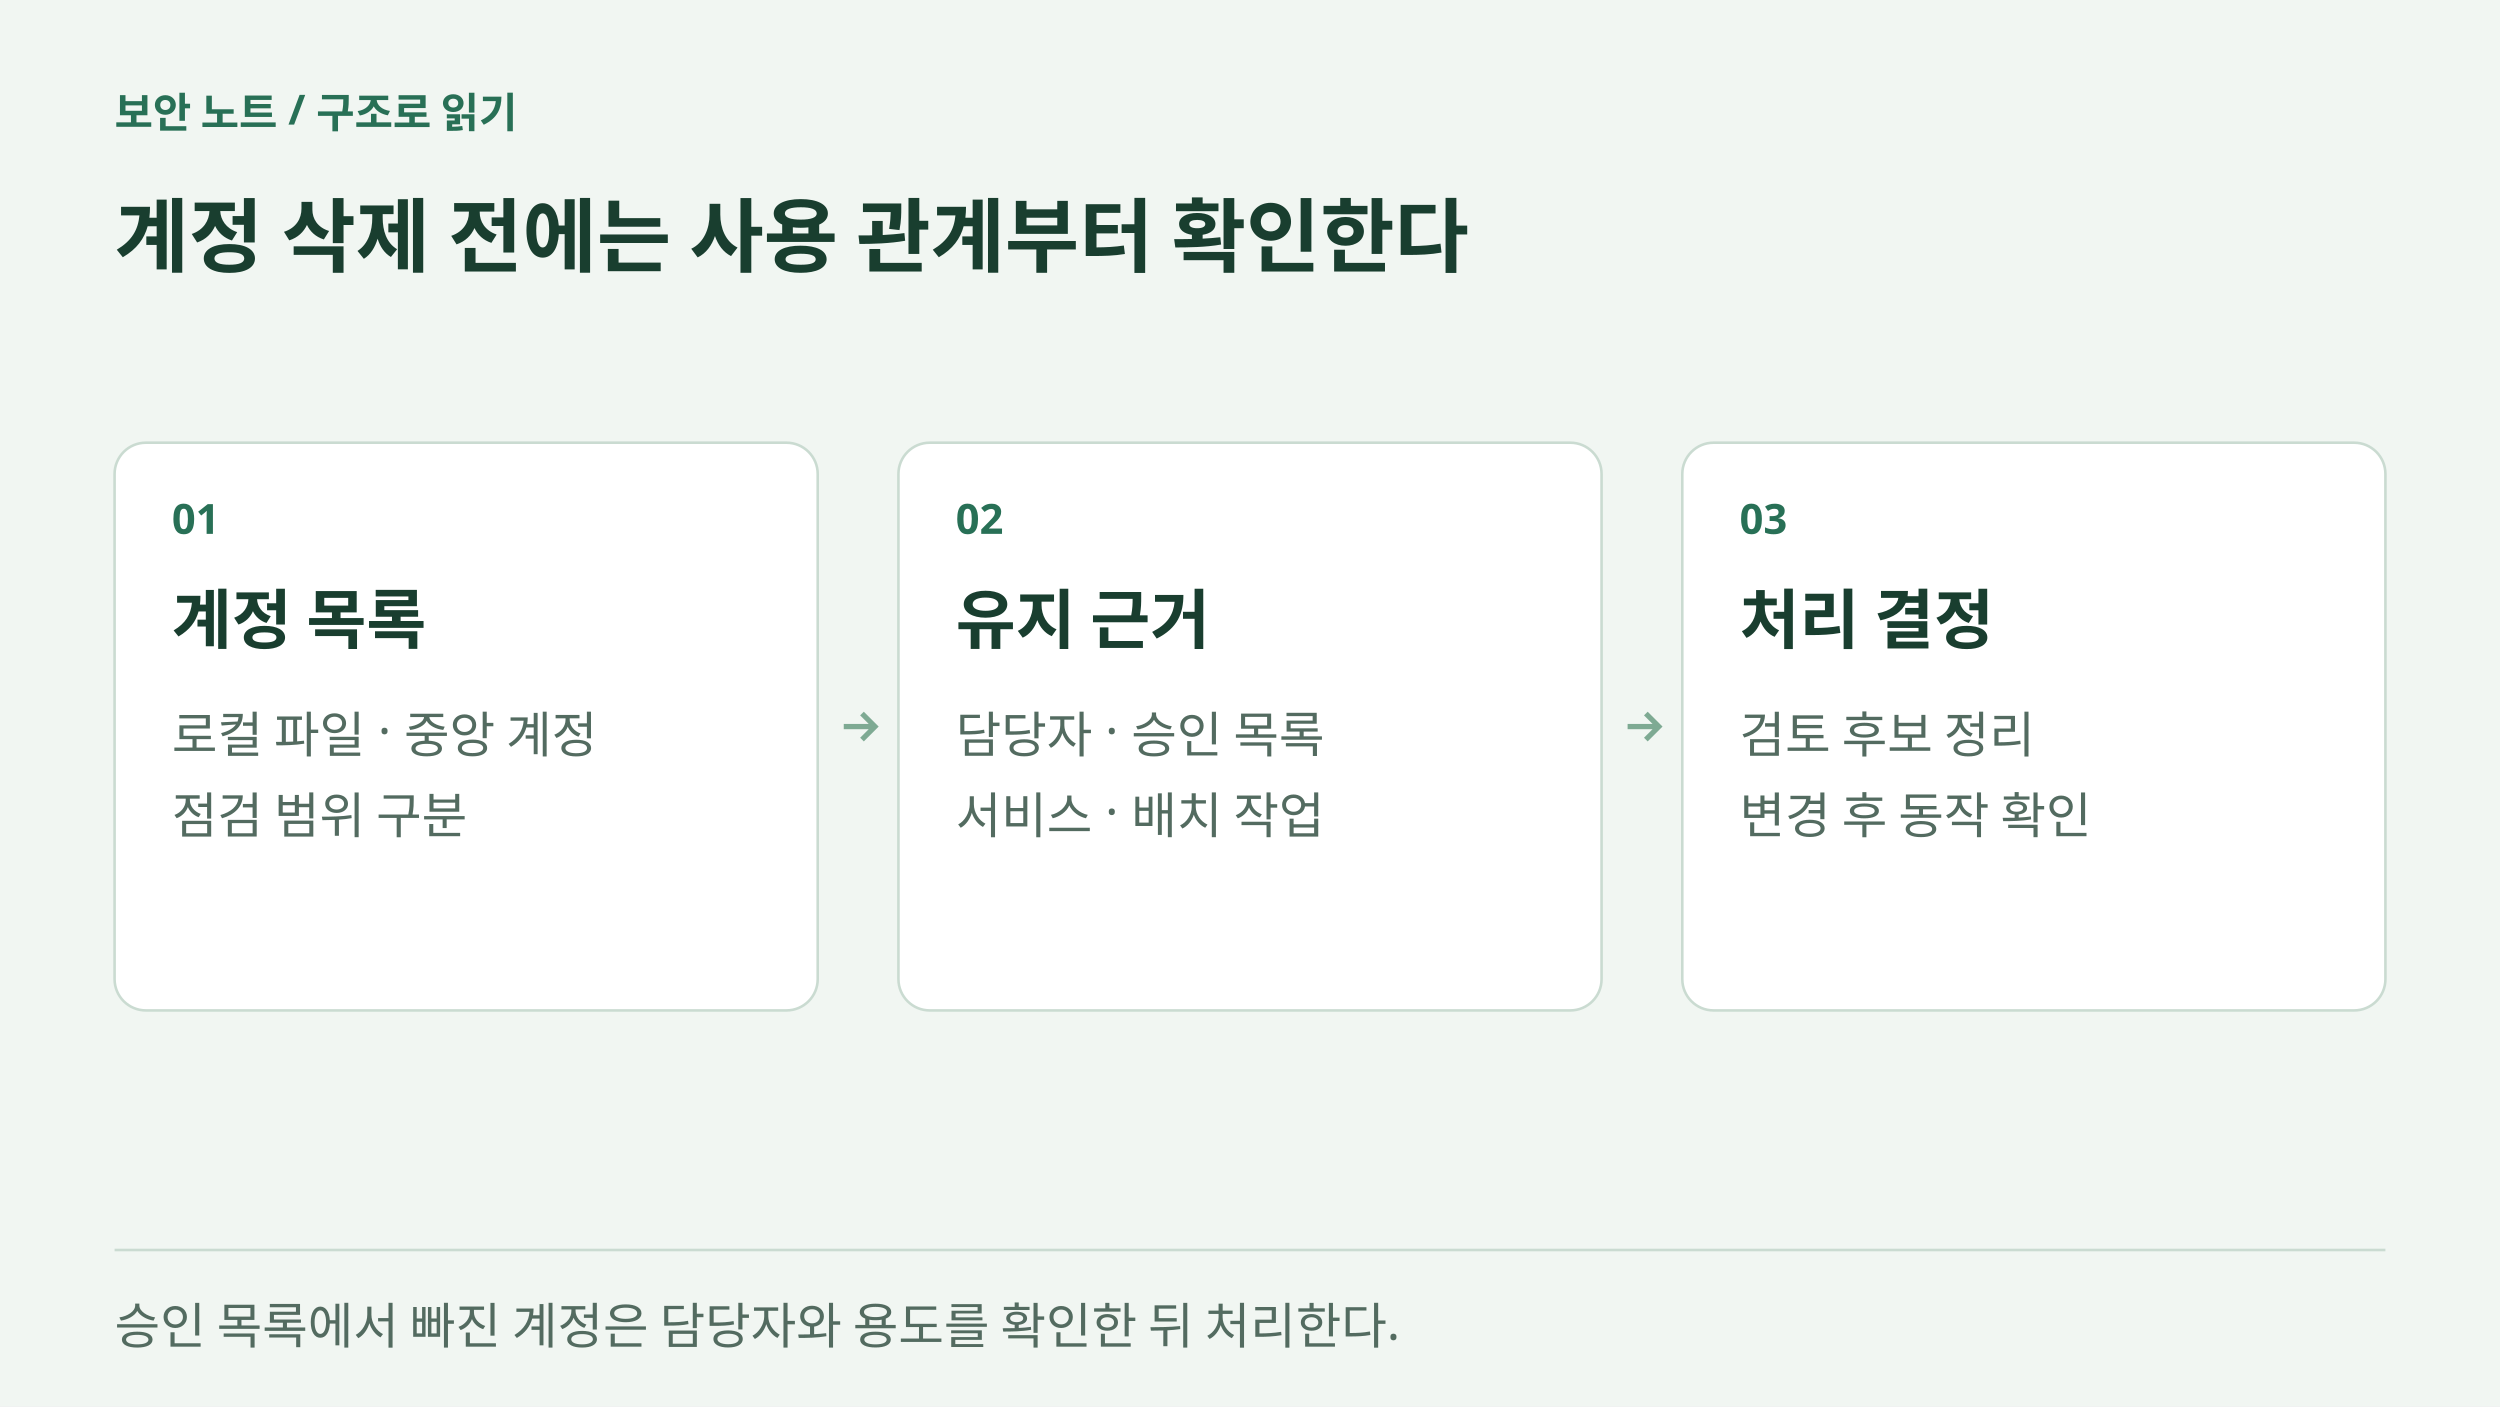
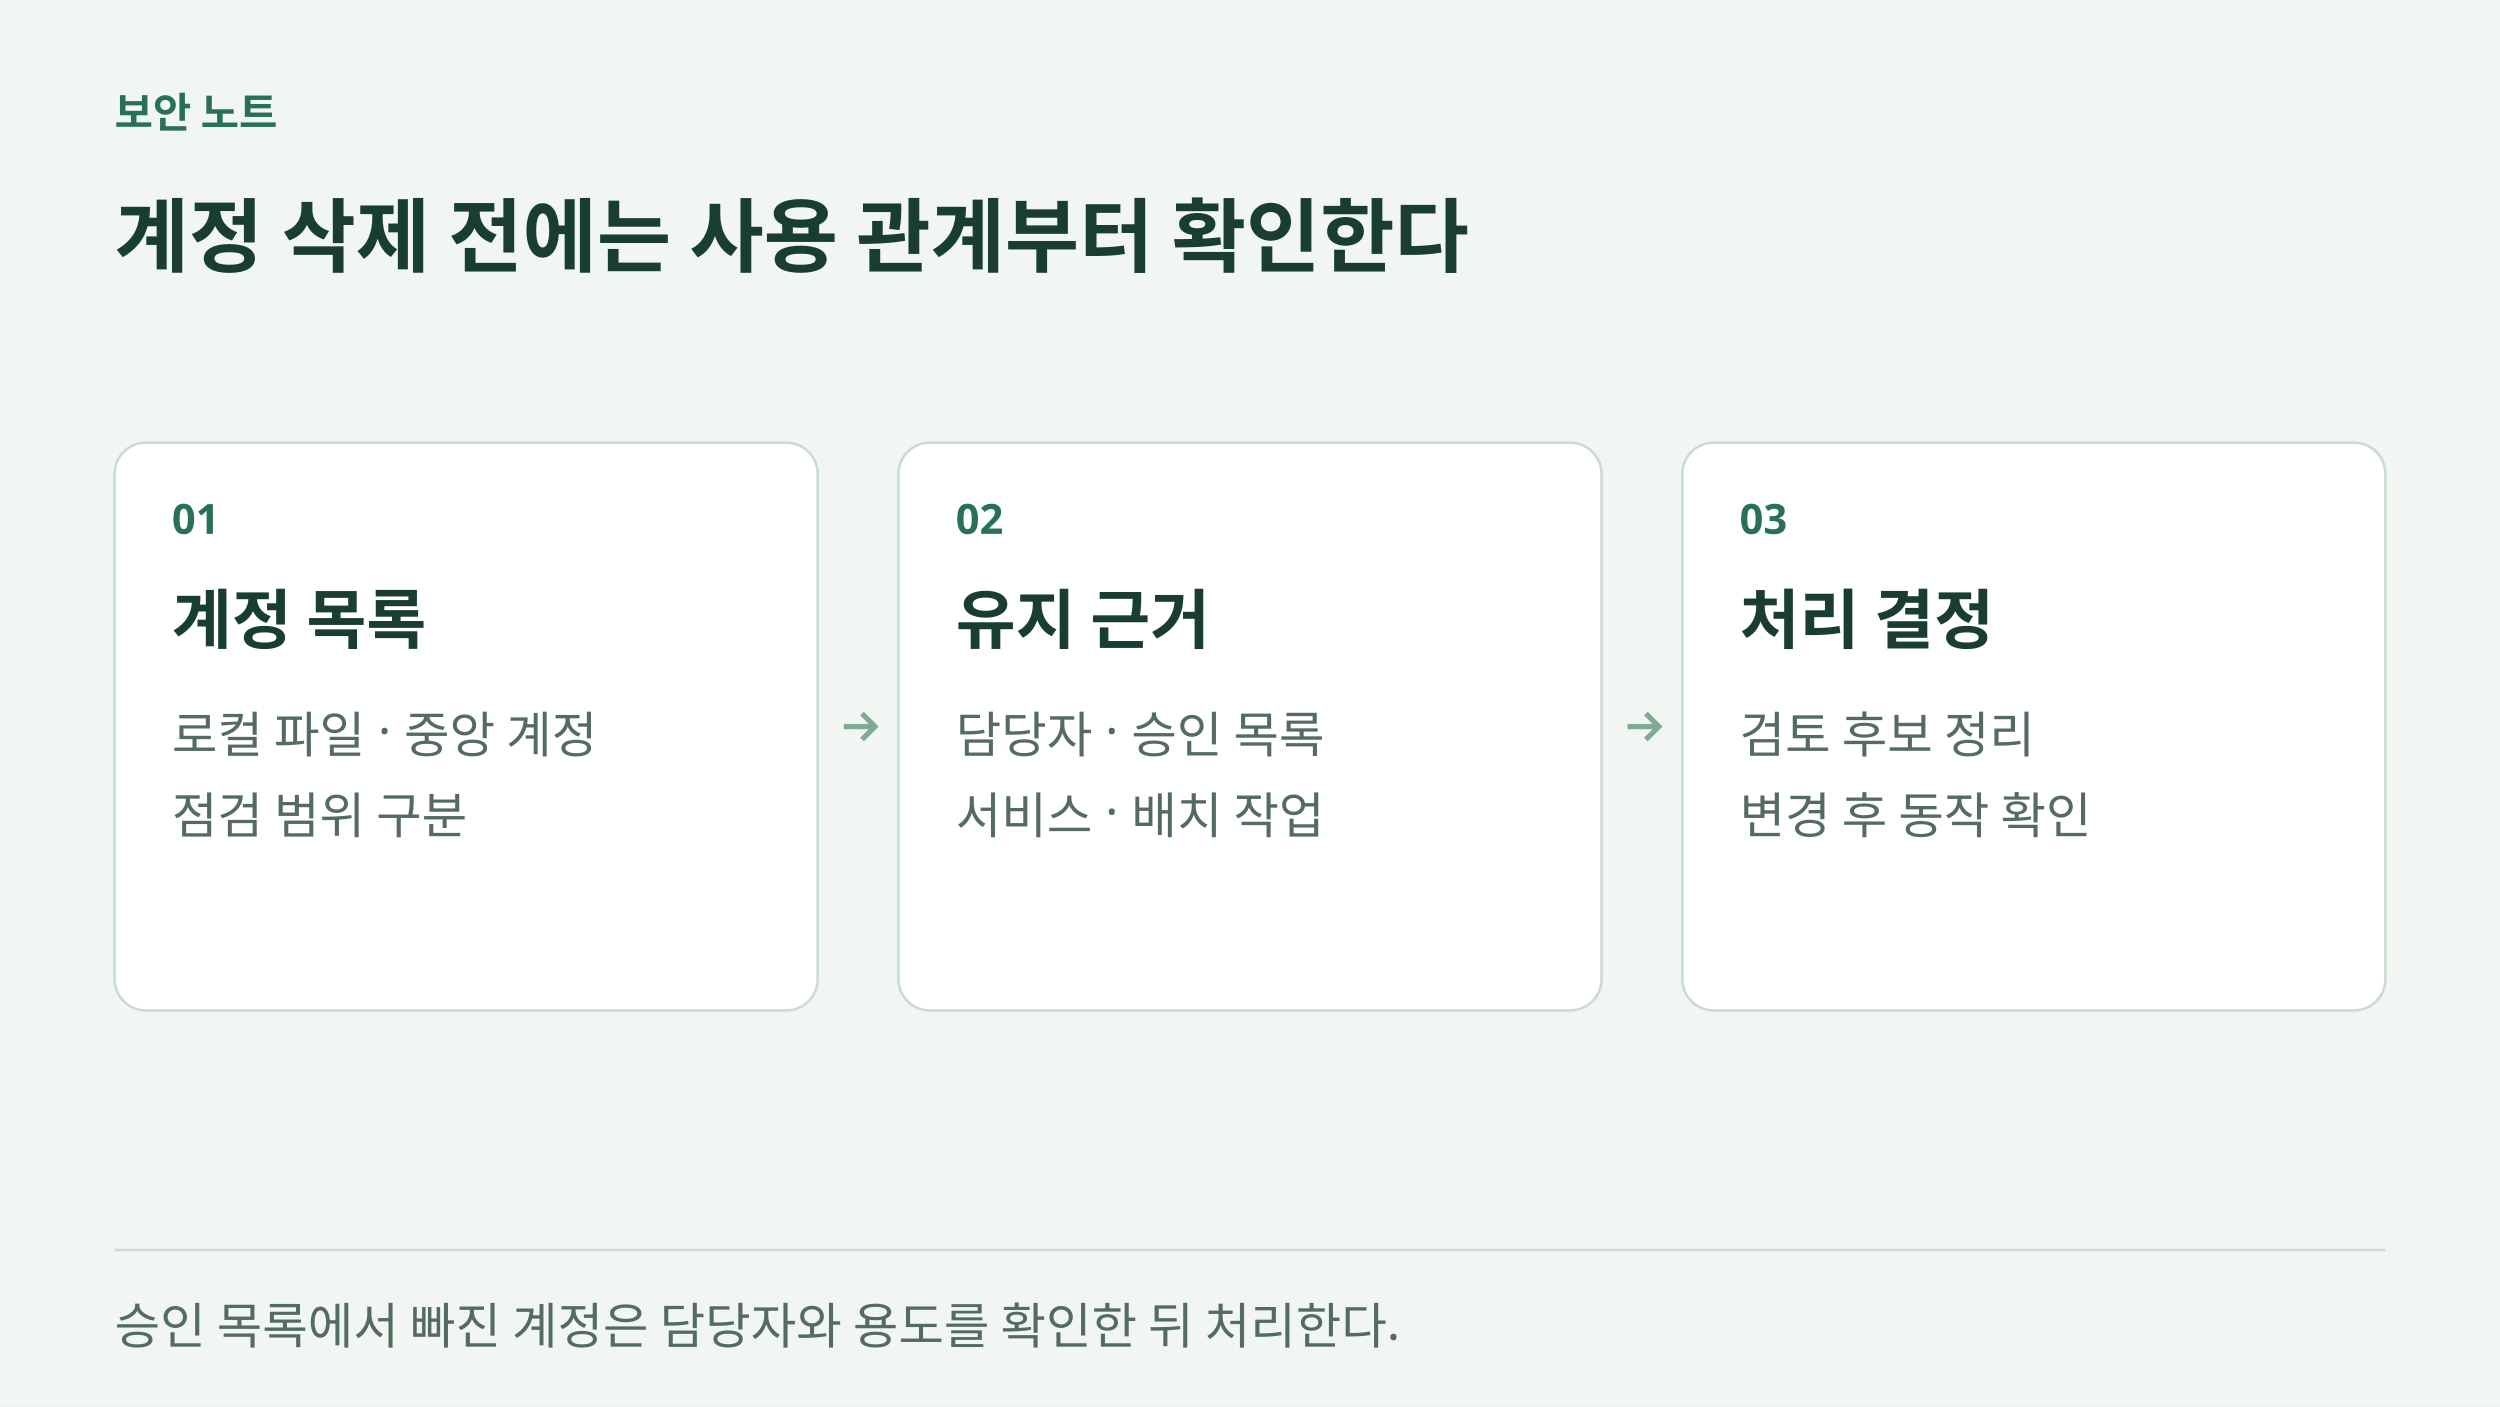
<svg xmlns="http://www.w3.org/2000/svg" width="960" height="540" viewBox="0 0 960 540" role="img" aria-labelledby="title desc">
  <rect width="960" height="540" fill="#f1f6f2" />
  <g font-family="'Malgun Gothic','Noto Sans KR',sans-serif">
-     <text x="44" y="49" font-size="16" fill="#287056" font-weight="700">보안 노트  /  구조로 읽기</text>
+     <text x="44" y="49" font-size="16" fill="#287056" font-weight="700">보안 노트</text>
    <text x="44" y="102" font-size="31" fill="#193e2f" font-weight="700">계정 삭제 전에는 사용 관계부터 확인한다</text>
    <rect x="44" y="170" width="270" height="218" rx="12" fill="#fff" stroke="#cadbd1" />
    <text x="66" y="205" font-size="16" fill="#287056" font-weight="700">01</text>
    <text x="66" y="247" font-size="25" fill="#193e2f" font-weight="700">계정 목록</text>
    <text x="66" y="289" font-size="19" fill="#536b60" font-weight="400">로컬 파일 · 중앙 계정</text>
    <text x="66" y="320" font-size="19" fill="#536b60" font-weight="400">점검 범위 구분</text>
    <path d="M324 279h12m-5-5 5 5-5 5" stroke="#7eaa93" stroke-width="2" fill="none" />
    <rect x="345" y="170" width="270" height="218" rx="12" fill="#fff" stroke="#cadbd1" />
    <text x="367" y="205" font-size="16" fill="#287056" font-weight="700">02</text>
    <text x="367" y="247" font-size="25" fill="#193e2f" font-weight="700">유지 근거</text>
    <text x="367" y="289" font-size="19" fill="#536b60" font-weight="400">담당자 · 승인 목록</text>
    <text x="367" y="320" font-size="19" fill="#536b60" font-weight="400">서비스 · 배치 작업</text>
    <path d="M625 279h12m-5-5 5 5-5 5" stroke="#7eaa93" stroke-width="2" fill="none" />
    <rect x="646" y="170" width="270" height="218" rx="12" fill="#fff" stroke="#cadbd1" />
    <text x="668" y="205" font-size="16" fill="#287056" font-weight="700">03</text>
    <text x="668" y="247" font-size="25" fill="#193e2f" font-weight="700">처리 결정</text>
    <text x="668" y="289" font-size="19" fill="#536b60" font-weight="400">검토 후보 정리</text>
    <text x="668" y="320" font-size="19" fill="#536b60" font-weight="400">변경 후 동작 확인</text>
    <path d="M44 480H916" stroke="#cadbd1" />
    <text x="44" y="516" font-size="19" fill="#536b60" font-weight="400">승인 목록에서 빠진 계정은 담당자와 용도를 확인한 뒤 처리한다.</text>
  </g>
</svg>
